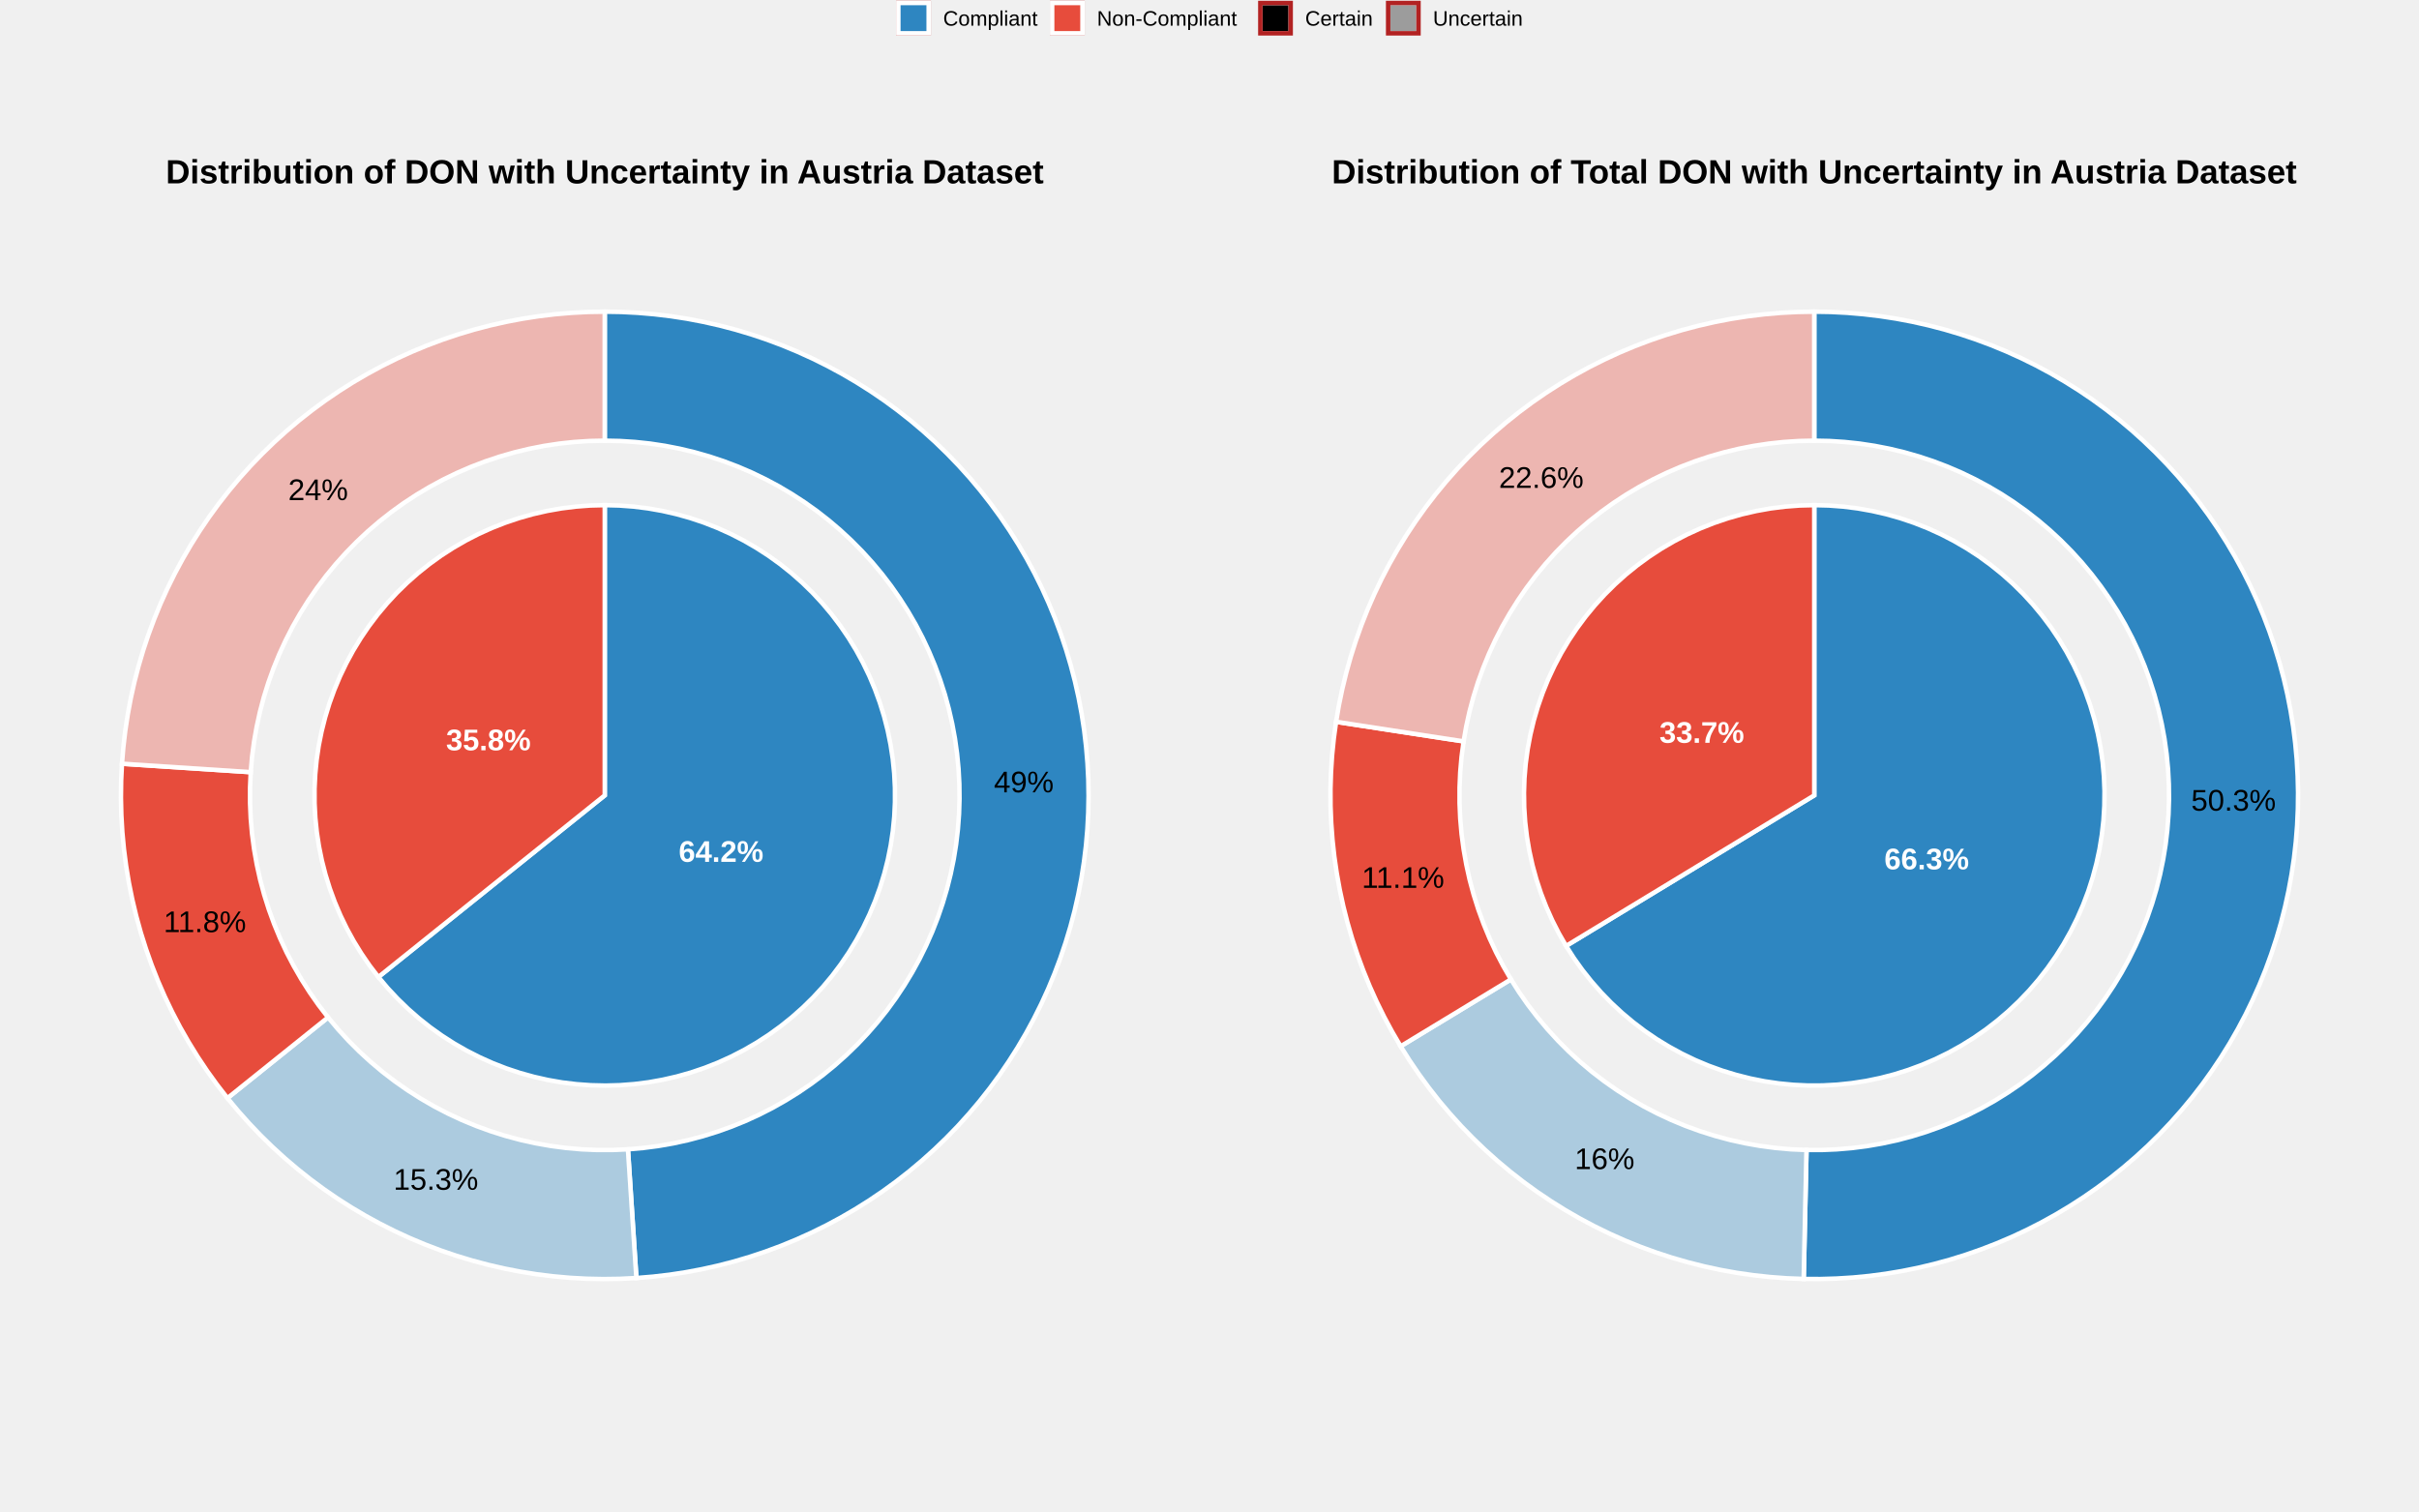
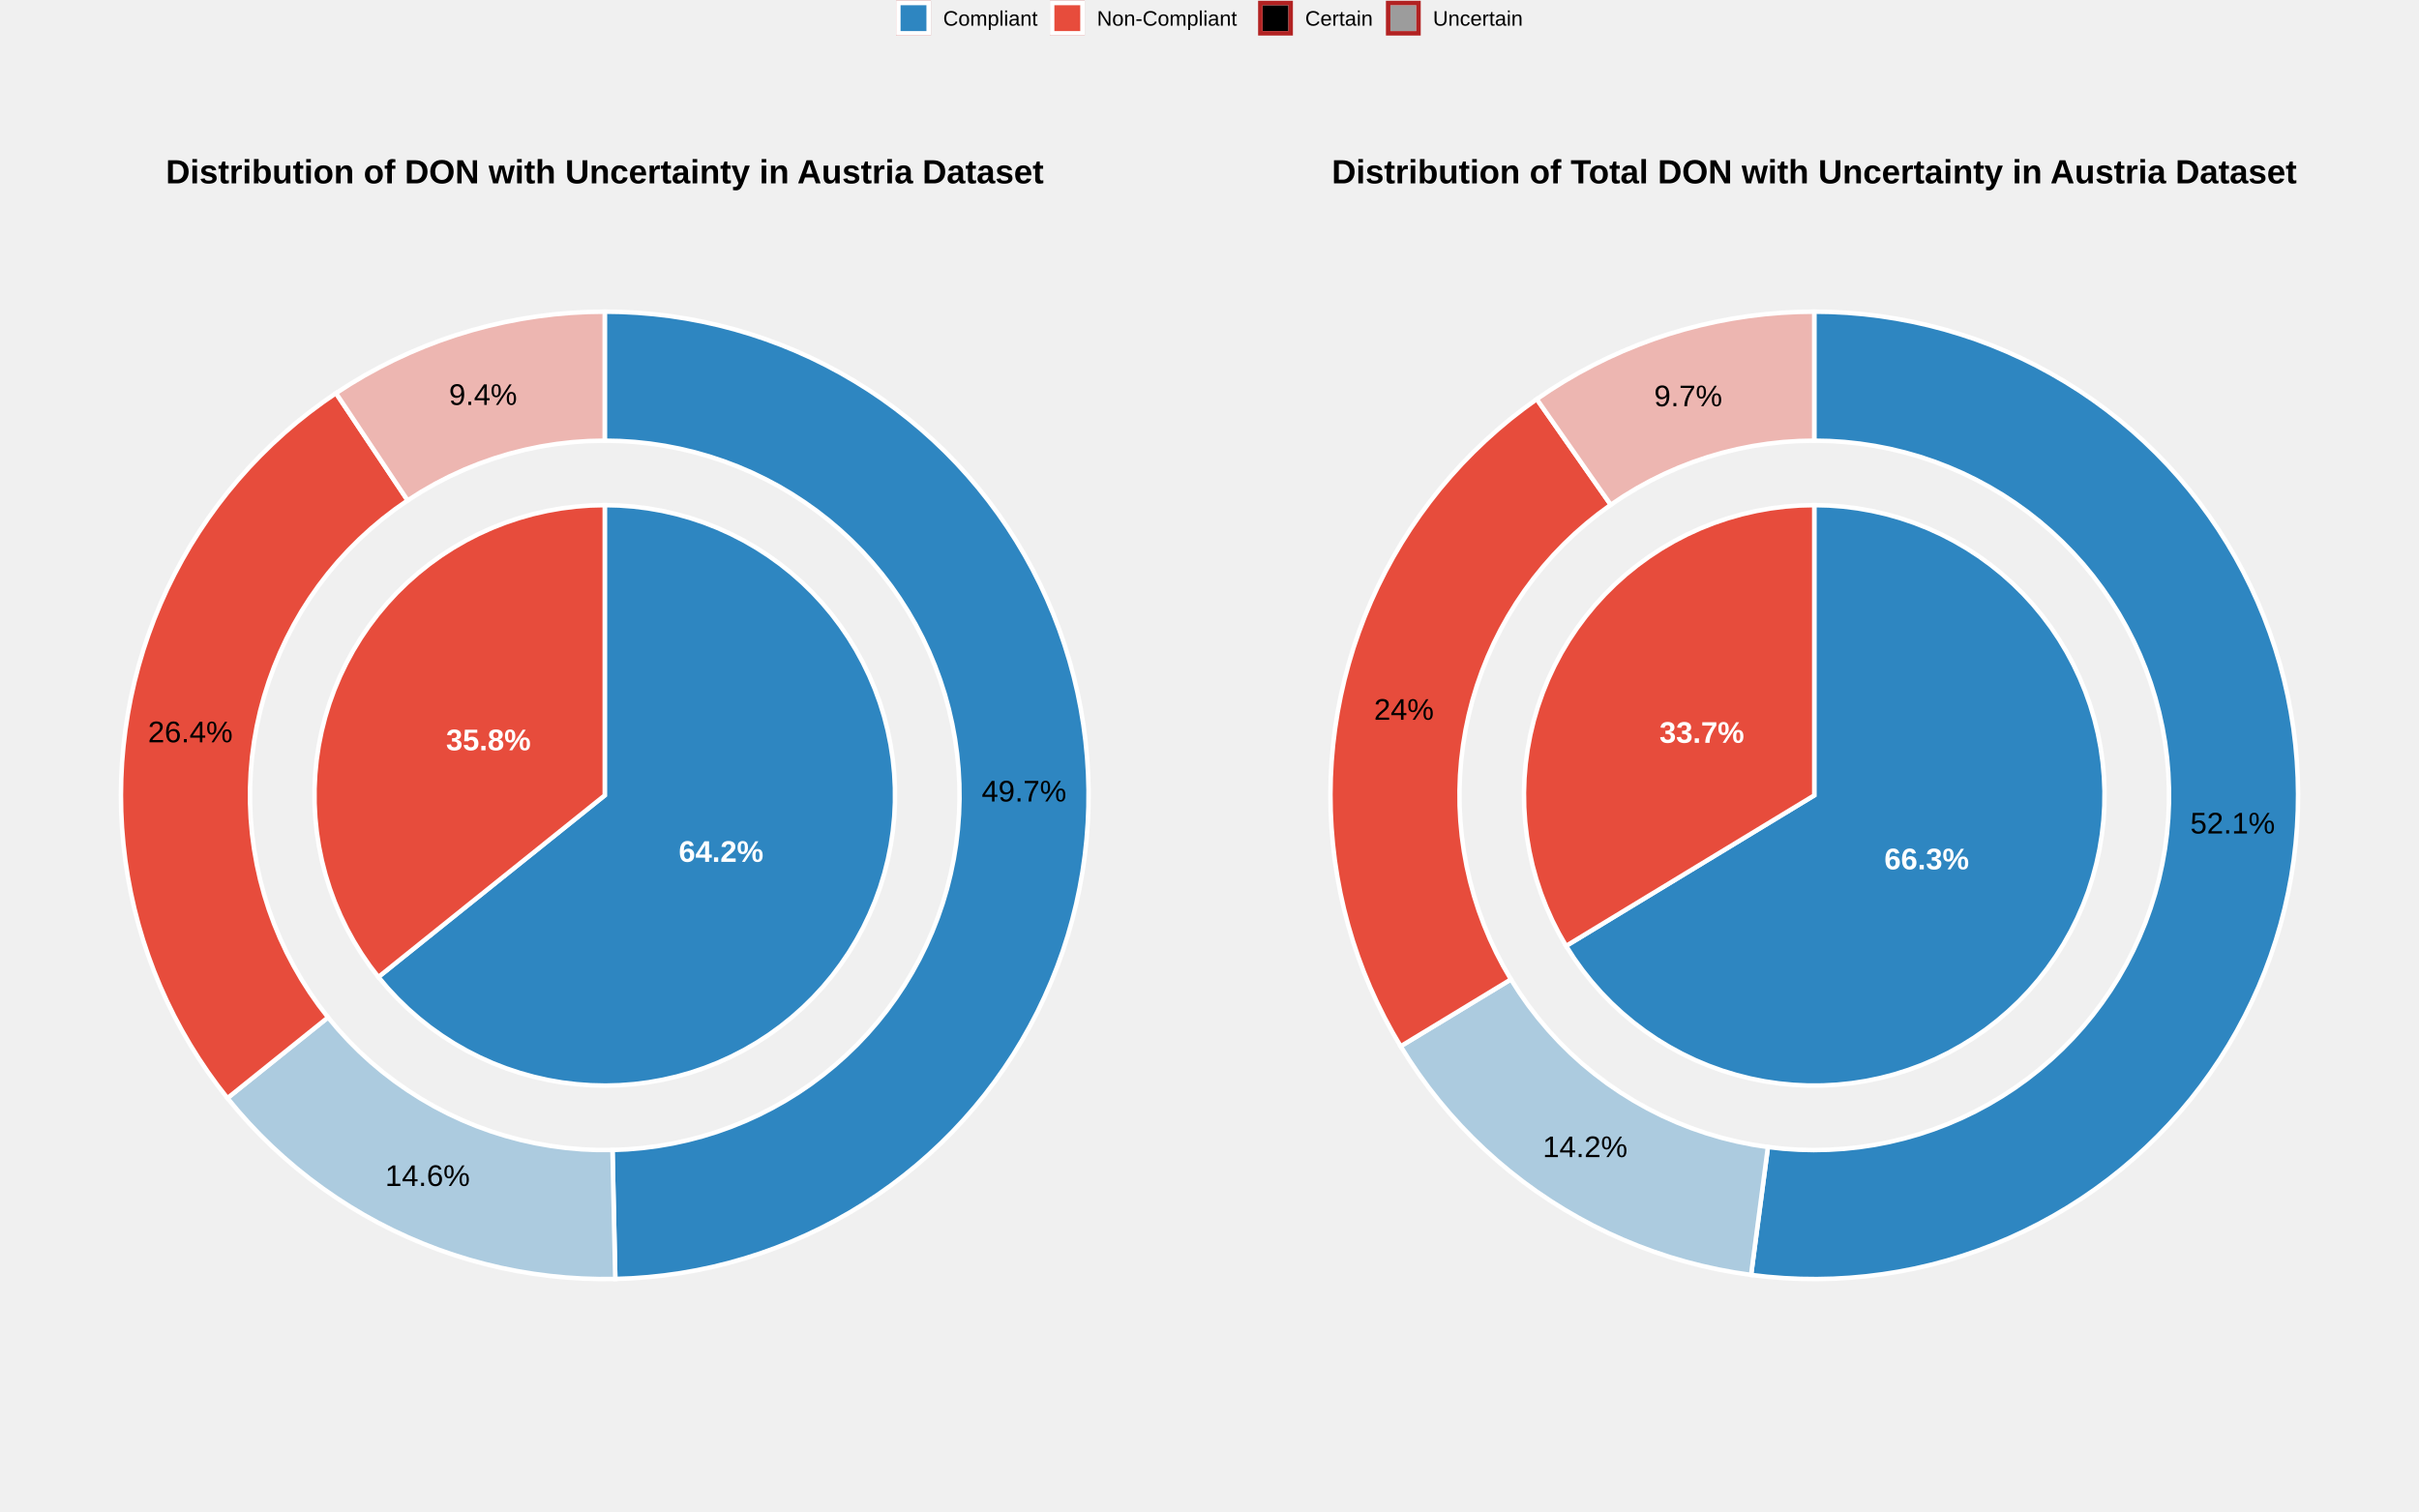
<svg xmlns="http://www.w3.org/2000/svg" width="1152.00pt" height="720.00pt" viewBox="0 0 1152.00 720.00">
  <g class="svglite">
    <defs>
      <style type="text/css">
    .svglite line, .svglite polyline, .svglite polygon, .svglite path, .svglite rect, .svglite circle {
      fill: none;
      stroke: #000000;
      stroke-linecap: round;
      stroke-linejoin: round;
      stroke-miterlimit: 10.00;
    }
    .svglite text {
      white-space: pre;
    }
    .svglite g.glyphgroup path {
      fill: inherit;
      stroke: none;
    }
  </style>
    </defs>
    <rect width="100%" height="100%" style="stroke: none; fill: none;" />
    <defs>
      <clipPath id="cpMC4wMHwxMTUyLjAwfDAuMDB8NzIwLjAw">
        <rect x="0.00" y="0.00" width="1152.00" height="720.00" />
      </clipPath>
    </defs>
    <g clip-path="url(#cpMC4wMHwxMTUyLjAwfDAuMDB8NzIwLjAw)">
      <rect x="427.81" y="1.42" width="14.45" height="14.45" style="stroke-width: 2.13; stroke: #FFFFFF; stroke-linecap: butt; stroke-linejoin: miter; fill: #2E86C1;" />
      <rect x="427.81" y="1.42" width="14.45" height="14.45" style="stroke-width: 2.13; stroke: #B22222; stroke-linecap: butt; stroke-linejoin: miter; fill: #2E86C1;" />
      <rect x="427.81" y="1.42" width="14.45" height="14.45" style="stroke-width: 2.13; stroke: #FFFFFF; stroke-linecap: butt; stroke-linejoin: miter; fill: #2E86C1;" />
      <rect x="501.06" y="1.42" width="14.45" height="14.45" style="stroke-width: 2.13; stroke: #FFFFFF; stroke-linecap: butt; stroke-linejoin: miter; fill: #E74C3C;" />
      <rect x="501.06" y="1.42" width="14.45" height="14.45" style="stroke-width: 2.13; stroke: #B22222; stroke-linecap: butt; stroke-linejoin: miter; fill: #E74C3C;" />
      <rect x="501.06" y="1.42" width="14.45" height="14.45" style="stroke-width: 2.13; stroke: #FFFFFF; stroke-linecap: butt; stroke-linejoin: miter; fill: #E74C3C;" />
      <text x="449.15" y="12.22" style="font-size: 10.00px; font-family: &quot;Arial&quot;;" textLength="45.02px" lengthAdjust="spacingAndGlyphs">Compliant</text>
      <text x="522.40" y="12.22" style="font-size: 10.00px; font-family: &quot;Arial&quot;;" textLength="66.69px" lengthAdjust="spacingAndGlyphs">Non-Compliant</text>
      <rect x="600.21" y="1.42" width="14.45" height="14.45" style="stroke-width: 2.13; stroke: #FFFFFF; stroke-linecap: butt; stroke-linejoin: miter; fill: #000000;" />
      <rect x="600.21" y="1.42" width="14.45" height="14.45" style="stroke-width: 2.13; stroke: #B22222; stroke-linecap: butt; stroke-linejoin: miter;" />
      <rect x="661.08" y="1.42" width="14.45" height="14.45" style="stroke-width: 2.13; stroke: #FFFFFF; stroke-linecap: butt; stroke-linejoin: miter; fill: #000000; fill-opacity: 0.35;" />
      <rect x="661.08" y="1.42" width="14.45" height="14.45" style="stroke-width: 2.13; stroke: #B22222; stroke-linecap: butt; stroke-linejoin: miter;" />
      <text x="621.55" y="12.22" style="font-size: 10.00px; font-family: &quot;Arial&quot;;" textLength="32.23px" lengthAdjust="spacingAndGlyphs">Certain</text>
      <text x="682.42" y="12.22" style="font-size: 10.00px; font-family: &quot;Arial&quot;;" textLength="42.80px" lengthAdjust="spacingAndGlyphs">Uncertain</text>
    </g>
    <defs>
      <clipPath id="cpMC4wMHwxMTUyLjAwfDE3LjI4fDcyMC4wMA==">
        <rect x="0.00" y="17.28" width="1152.00" height="702.72" />
      </clipPath>
    </defs>
    <g clip-path="url(#cpMC4wMHwxMTUyLjAwfDE3LjI4fDcyMC4wMA==)">
</g>
    <g clip-path="url(#cpMC4wMHwxMTUyLjAwfDAuMDB8NzIwLjAw)">
</g>
    <defs>
      <clipPath id="cpMC4wMHw1NzYuMDB8NzAuNDF8NjY2Ljg3">
        <rect x="0.00" y="70.41" width="576.00" height="596.45" />
      </clipPath>
    </defs>
    <g clip-path="url(#cpMC4wMHw1NzYuMDB8NzAuNDF8NjY2Ljg3)">
      <rect x="0.00" y="70.41" width="576.00" height="596.45" style="stroke-width: 0.00; stroke: none;" />
    </g>
    <g clip-path="url(#cpMC4wMHwxMTUyLjAwfDAuMDB8NzIwLjAw)">
      <polygon points="288.00,378.87 282.61,383.19 277.22,387.52 271.83,391.85 266.44,396.17 261.05,400.50 255.66,404.83 250.27,409.15 244.88,413.48 239.48,417.80 234.09,422.13 228.70,426.46 223.31,430.78 217.92,435.11 212.53,439.44 207.14,443.76 201.75,448.09 196.36,452.42 190.97,456.74 185.58,461.07 180.19,465.39 184.63,470.66 189.33,475.69 194.28,480.49 199.46,485.03 204.85,489.31 210.46,493.31 216.25,497.03 222.23,500.46 228.37,503.58 234.65,506.40 241.07,508.90 247.60,511.07 254.24,512.92 260.96,514.44 267.74,515.62 274.58,516.45 281.45,516.95 288.34,517.11 295.22,516.92 302.09,516.39 308.92,515.52 315.70,514.30 322.41,512.76 329.04,510.88 335.56,508.67 341.97,506.14 348.24,503.29 354.36,500.14 360.32,496.68 366.10,492.93 371.68,488.90 377.06,484.60 382.21,480.03 387.14,475.21 391.81,470.16 396.23,464.87 400.38,459.37 404.25,453.68 407.83,447.79 411.12,441.74 414.09,435.53 416.76,429.18 419.11,422.70 421.13,416.12 422.82,409.44 424.17,402.69 425.19,395.88 425.87,389.02 426.20,382.14 426.19,375.26 425.84,368.38 425.15,361.53 424.11,354.72 422.74,347.97 421.04,341.29 419.00,334.71 416.64,328.24 413.96,321.90 410.96,315.70 407.66,309.65 404.07,303.78 400.18,298.09 396.02,292.60 391.59,287.33 386.90,282.28 381.97,277.48 376.80,272.92 371.41,268.63 365.82,264.61 360.03,260.88 354.07,257.44 347.94,254.30 341.66,251.47 335.25,248.95 328.72,246.76 322.09,244.90 315.37,243.36 308.59,242.17 301.75,241.31 294.89,240.80 288.00,240.63 288.00,247.54 288.00,254.45 288.00,261.36 288.00,268.28 288.00,275.19 288.00,282.10 288.00,289.01 288.00,295.92 288.00,302.84 288.00,309.75 288.00,316.66 288.00,323.57 288.00,330.48 288.00,337.40 288.00,344.31 288.00,351.22 288.00,358.13 288.00,365.04 288.00,371.96 288.00,378.87 " style="stroke-width: 2.13; stroke: #FFFFFF; stroke-linecap: butt; stroke-linejoin: miter; fill: #2E86C1;" />
      <polygon points="288.00,378.87 288.00,371.96 288.00,365.04 288.00,358.13 288.00,351.22 288.00,344.31 288.00,337.40 288.00,330.48 288.00,323.57 288.00,316.66 288.00,309.75 288.00,302.84 288.00,295.92 288.00,289.01 288.00,282.10 288.00,275.19 288.00,268.28 288.00,261.36 288.00,254.45 288.00,247.54 288.00,240.63 281.10,240.80 274.22,241.32 267.37,242.18 260.57,243.38 253.84,244.91 247.20,246.79 240.66,248.99 234.23,251.51 227.94,254.35 221.80,257.51 215.83,260.96 210.03,264.71 204.43,268.75 199.04,273.06 193.87,277.63 188.93,282.45 184.24,287.52 179.81,292.81 175.65,298.32 171.77,304.03 168.18,309.92 164.89,315.99 161.90,322.21 159.23,328.58 156.88,335.07 154.86,341.67 153.17,348.36 151.81,355.13 150.80,361.95 150.13,368.82 149.80,375.72 149.81,382.62 150.17,389.51 150.87,396.38 151.92,403.20 153.30,409.96 155.02,416.65 157.07,423.24 159.45,429.72 162.15,436.07 165.16,442.28 168.48,448.34 172.10,454.21 176.00,459.91 180.19,465.39 185.58,461.07 190.97,456.74 196.36,452.42 201.75,448.09 207.14,443.76 212.53,439.44 217.92,435.11 223.31,430.78 228.70,426.46 234.09,422.13 239.48,417.80 244.88,413.48 250.27,409.15 255.66,404.83 261.05,400.50 266.44,396.17 271.83,391.85 277.22,387.52 282.61,383.19 288.00,378.87 " style="stroke-width: 2.13; stroke: #FFFFFF; stroke-linecap: butt; stroke-linejoin: miter; fill: #E74C3C;" />
      <text x="343.40" y="410.53" text-anchor="middle" style="font-size: 14.23px; font-weight: bold;fill: #FFFFFF; font-family: &quot;Arial&quot;;" textLength="40.31px" lengthAdjust="spacingAndGlyphs">64.2%</text>
      <text x="232.60" y="357.39" text-anchor="middle" style="font-size: 14.23px; font-weight: bold;fill: #FFFFFF; font-family: &quot;Arial&quot;;" textLength="40.31px" lengthAdjust="spacingAndGlyphs">35.8%</text>
-       <polygon points="299.05,547.47 299.72,557.68 300.39,567.90 301.06,578.12 301.73,588.34 302.40,598.56 303.07,608.77 310.92,608.12 318.74,607.21 326.52,606.02 334.26,604.57 341.95,602.86 349.57,600.89 357.12,598.65 364.59,596.16 371.97,593.42 379.26,590.42 386.43,587.18 393.49,583.70 400.43,579.97 407.24,576.01 413.91,571.82 420.43,567.41 426.79,562.77 433.00,557.92 439.03,552.86 444.89,547.60 450.56,542.14 456.05,536.49 461.33,530.65 466.42,524.64 471.30,518.46 475.96,512.12 480.40,505.61 484.62,498.97 488.61,492.18 492.37,485.25 495.88,478.21 499.16,471.05 502.18,463.78 504.96,456.41 507.48,448.95 509.75,441.41 511.76,433.79 513.50,426.11 514.99,418.38 516.20,410.60 517.16,402.78 517.84,394.94 518.25,387.08 518.40,379.20 518.28,371.33 517.88,363.46 517.22,355.62 516.30,347.80 515.10,340.01 513.64,332.28 511.92,324.59 509.93,316.97 507.69,309.42 505.18,301.96 502.43,294.58 499.42,287.30 496.17,280.13 492.68,273.08 488.94,266.14 484.97,259.34 480.77,252.68 476.35,246.17 471.70,239.81 466.84,233.61 461.78,227.58 456.50,221.73 451.04,216.07 445.38,210.59 439.53,205.31 433.52,200.24 427.33,195.37 420.97,190.71 414.47,186.28 407.81,182.07 401.02,178.09 394.09,174.35 387.04,170.84 379.87,167.58 372.60,164.56 365.22,161.79 357.76,159.28 350.22,157.03 342.60,155.03 334.92,153.30 327.18,151.82 319.40,150.62 311.58,149.68 303.74,149.01 295.87,148.60 288.00,148.47 288.00,158.71 288.00,168.95 288.00,179.19 288.00,189.43 288.00,199.67 288.00,209.91 295.22,210.06 302.42,210.52 309.60,211.29 316.73,212.37 323.82,213.75 330.84,215.43 337.78,217.41 344.63,219.68 351.38,222.24 358.01,225.09 364.51,228.23 370.88,231.63 377.09,235.31 383.14,239.24 389.02,243.43 394.71,247.87 400.21,252.55 405.50,257.46 410.58,262.59 415.44,267.93 420.06,273.47 424.44,279.21 428.57,285.13 432.45,291.22 436.06,297.46 439.40,303.86 442.46,310.40 445.25,317.06 447.74,323.83 449.95,330.70 451.86,337.66 453.47,344.70 454.78,351.80 455.78,358.95 456.48,366.13 456.87,373.34 456.95,380.56 456.73,387.77 456.19,394.97 455.35,402.14 454.20,409.27 452.75,416.34 451.00,423.34 448.95,430.26 446.61,437.09 443.98,443.81 441.06,450.41 437.87,456.88 434.40,463.21 430.66,469.39 426.67,475.40 422.42,481.24 417.92,486.88 413.19,492.33 408.23,497.58 403.05,502.60 397.66,507.41 392.07,511.97 386.29,516.30 380.33,520.37 374.20,524.18 367.92,527.73 361.49,531.01 354.92,534.01 348.23,536.73 341.44,539.15 334.54,541.29 327.56,543.13 320.51,544.67 313.40,545.91 306.24,546.84 " style="stroke-width: 2.13; stroke: #FFFFFF; stroke-linecap: butt; stroke-linejoin: miter; fill: #2E86C1;" />
-       <polygon points="156.23,484.62 148.24,491.03 140.26,497.44 132.27,503.85 124.29,510.26 116.30,516.67 108.31,523.08 113.36,529.15 118.62,535.05 124.07,540.77 129.72,546.29 135.55,551.62 141.56,556.74 147.74,561.66 154.09,566.36 160.59,570.84 167.25,575.09 174.05,579.11 180.98,582.90 188.03,586.45 195.21,589.76 202.49,592.81 209.87,595.62 217.35,598.17 224.91,600.46 232.54,602.49 240.24,604.26 247.99,605.77 255.79,607.01 263.63,607.97 271.50,608.68 279.39,609.11 287.28,609.27 295.18,609.16 303.07,608.77 302.40,598.56 301.73,588.34 301.06,578.12 300.39,567.90 299.72,557.68 299.05,547.47 291.69,547.79 284.31,547.79 276.95,547.47 269.61,546.82 262.30,545.86 255.04,544.58 247.84,542.99 240.72,541.08 233.69,538.86 226.76,536.34 219.95,533.52 213.27,530.40 206.73,527.00 200.35,523.31 194.13,519.35 188.09,515.12 182.24,510.64 176.60,505.90 171.16,500.92 165.95,495.71 160.97,490.27 " style="stroke-width: 2.13; stroke: #FFFFFF; stroke-linecap: butt; stroke-linejoin: miter; fill: #2E86C1; fill-opacity: 0.35;" />
-       <polygon points="119.40,367.82 109.18,367.15 98.97,366.48 88.75,365.81 78.53,365.14 68.31,364.47 58.09,363.80 57.70,371.93 57.60,380.06 57.79,388.20 58.26,396.32 59.02,404.43 60.07,412.50 61.40,420.52 63.01,428.50 64.90,436.42 67.07,444.26 69.52,452.02 72.24,459.69 75.23,467.26 78.48,474.72 82.00,482.06 85.77,489.27 89.80,496.34 94.07,503.27 98.58,510.04 103.33,516.64 108.31,523.08 116.30,516.67 124.29,510.26 132.27,503.85 140.26,497.44 148.24,491.03 156.23,484.62 151.74,478.78 147.51,472.74 143.55,466.52 139.87,460.14 136.46,453.60 133.35,446.92 130.53,440.10 128.01,433.18 125.79,426.15 123.88,419.03 122.29,411.83 121.01,404.57 120.04,397.26 119.40,389.92 119.08,382.55 119.08,375.18 " style="stroke-width: 2.13; stroke: #FFFFFF; stroke-linecap: butt; stroke-linejoin: miter; fill: #E74C3C;" />
-       <polygon points="288.00,209.91 288.00,199.67 288.00,189.43 288.00,179.19 288.00,168.95 288.00,158.71 288.00,148.47 280.12,148.60 272.25,149.01 264.39,149.68 256.57,150.62 248.78,151.83 241.04,153.30 233.35,155.04 225.72,157.04 218.17,159.30 210.70,161.82 203.32,164.59 196.04,167.61 188.87,170.88 181.82,174.39 174.88,178.15 168.08,182.13 161.42,186.35 154.91,190.79 148.56,195.45 142.37,200.33 136.34,205.42 130.50,210.71 124.84,216.19 119.37,221.87 114.10,227.73 109.03,233.77 104.17,239.97 99.53,246.34 95.11,252.87 90.91,259.54 86.94,266.35 83.21,273.29 79.72,280.36 76.47,287.54 73.47,294.83 70.72,302.22 68.23,309.69 65.99,317.25 64.01,324.88 62.30,332.57 60.85,340.32 59.66,348.11 58.74,355.94 58.09,363.80 68.31,364.47 78.53,365.14 88.75,365.81 98.97,366.48 109.18,367.15 119.40,367.82 120.03,360.58 120.97,353.37 122.23,346.21 123.78,339.12 125.64,332.09 127.80,325.16 130.26,318.32 133.01,311.59 136.05,304.99 139.36,298.52 142.96,292.21 146.82,286.05 150.94,280.07 155.31,274.27 159.93,268.66 164.79,263.25 169.88,258.06 175.18,253.09 180.69,248.36 186.40,243.87 192.30,239.62 198.38,235.64 204.62,231.92 211.01,228.47 217.55,225.30 224.22,222.41 231.00,219.81 237.90,217.51 244.88,215.50 251.94,213.80 259.08,212.40 266.26,211.31 273.48,210.53 280.74,210.06 " style="stroke-width: 2.13; stroke: #FFFFFF; stroke-linecap: butt; stroke-linejoin: miter; fill: #E74C3C; fill-opacity: 0.35;" />
-       <text x="487.57" y="377.42" text-anchor="middle" style="font-size: 14.23px; font-family: &quot;Arial&quot;;" textLength="28.45px" lengthAdjust="spacingAndGlyphs">49%</text>
-       <text x="207.58" y="566.73" text-anchor="middle" style="font-size: 14.23px; font-family: &quot;Arial&quot;;" textLength="40.31px" lengthAdjust="spacingAndGlyphs">15.3%</text>
-       <text x="97.56" y="444.00" text-anchor="middle" style="font-size: 14.23px; font-family: &quot;Arial&quot;;" textLength="39.25px" lengthAdjust="spacingAndGlyphs">11.8%</text>
-       <text x="151.50" y="238.22" text-anchor="middle" style="font-size: 14.23px; font-family: &quot;Arial&quot;;" textLength="28.45px" lengthAdjust="spacingAndGlyphs">24%</text>
+       <polygon points="291.69,547.79 291.91,558.02 292.13,568.26 292.36,578.50 292.58,588.74 292.80,598.97 293.03,609.21 300.83,608.91 308.62,608.34 316.39,607.51 324.13,606.42 331.82,605.06 339.47,603.45 347.05,601.57 354.57,599.44 362.01,597.06 369.36,594.42 376.62,591.54 383.78,588.41 390.83,585.05 397.76,581.44 404.57,577.60 411.24,573.54 417.77,569.25 424.15,564.74 430.37,560.01 436.43,555.08 442.32,549.95 448.03,544.62 453.56,539.10 458.90,533.39 464.04,527.51 468.98,521.46 473.71,515.24 478.22,508.86 482.52,502.34 486.60,495.67 490.44,488.87 494.06,481.95 497.43,474.90 500.57,467.74 503.46,460.49 506.10,453.13 508.49,445.70 510.63,438.18 512.52,430.60 514.14,422.96 515.51,415.27 516.61,407.53 517.45,399.76 518.03,391.97 518.34,384.17 518.39,376.35 518.17,368.54 517.69,360.75 516.94,352.97 515.93,345.22 514.66,337.51 513.13,329.85 511.33,322.25 509.29,314.71 506.98,307.24 504.43,299.86 501.63,292.57 498.58,285.37 495.29,278.29 491.76,271.32 488.00,264.47 484.00,257.76 479.78,251.18 475.34,244.75 470.69,238.48 465.82,232.37 460.75,226.42 455.49,220.65 450.03,215.06 444.38,209.66 438.55,204.46 432.55,199.46 426.39,194.66 420.06,190.07 413.59,185.70 406.96,181.56 400.21,177.64 393.32,173.95 386.31,170.49 379.19,167.28 371.96,164.31 364.64,161.59 357.23,159.11 349.74,156.89 342.18,154.93 334.56,153.22 326.88,151.77 319.16,150.58 311.40,149.66 303.61,149.00 295.81,148.60 288.00,148.47 288.00,158.71 288.00,168.95 288.00,179.19 288.00,189.43 288.00,199.67 288.00,209.91 295.22,210.06 302.42,210.52 309.60,211.29 316.74,212.37 323.83,213.75 330.85,215.43 337.79,217.41 344.65,219.69 351.40,222.25 358.03,225.10 364.54,228.24 370.90,231.64 377.12,235.32 383.17,239.26 389.04,243.45 394.74,247.89 400.24,252.57 405.53,257.48 410.61,262.61 415.46,267.96 420.08,273.51 424.47,279.24 428.60,285.17 432.47,291.26 436.08,297.51 439.42,303.91 442.49,310.45 445.27,317.11 447.76,323.89 449.97,330.76 451.87,337.73 453.48,344.77 454.79,351.87 455.79,359.02 456.48,366.20 456.87,373.41 456.95,380.63 456.72,387.85 456.18,395.05 455.34,402.22 454.19,409.35 452.73,416.42 450.98,423.43 448.93,430.35 446.58,437.18 443.94,443.90 441.02,450.50 437.82,456.97 434.35,463.30 430.61,469.48 426.61,475.49 422.35,481.32 417.85,486.97 413.11,492.42 408.15,497.66 402.96,502.68 397.57,507.48 391.97,512.05 386.19,516.37 380.23,520.44 374.09,524.25 367.80,527.79 361.37,531.07 354.80,534.06 348.11,536.77 341.31,539.20 334.41,541.33 327.42,543.16 320.37,544.70 313.25,545.93 306.09,546.86 298.90,547.48 " style="stroke-width: 2.13; stroke: #FFFFFF; stroke-linecap: butt; stroke-linejoin: miter; fill: #2E86C1;" />
+       <polygon points="156.23,484.62 148.24,491.03 140.26,497.44 132.27,503.85 124.29,510.26 116.30,516.67 108.31,523.08 113.31,529.09 118.51,534.93 123.90,540.60 129.48,546.07 135.25,551.35 141.19,556.44 147.30,561.32 153.57,565.98 160.00,570.44 166.57,574.67 173.28,578.68 180.13,582.46 187.10,586.00 194.19,589.30 201.38,592.36 208.67,595.18 216.06,597.75 223.53,600.06 231.07,602.12 238.68,603.93 246.34,605.47 254.06,606.75 261.81,607.77 269.59,608.53 277.39,609.02 285.21,609.25 293.03,609.21 292.80,598.97 292.58,588.74 292.36,578.50 292.13,568.26 291.91,558.02 291.69,547.79 284.31,547.79 276.95,547.47 269.61,546.82 262.30,545.86 255.04,544.58 247.84,542.99 240.72,541.08 233.69,538.86 226.76,536.34 219.95,533.52 213.27,530.40 206.73,527.00 200.35,523.31 194.13,519.35 188.09,515.12 182.24,510.64 176.60,505.90 171.16,500.92 165.95,495.71 160.97,490.27 " style="stroke-width: 2.13; stroke: #FFFFFF; stroke-linecap: butt; stroke-linejoin: miter; fill: #2E86C1; fill-opacity: 0.35;" />
+       <polygon points="194.13,238.38 188.44,229.87 182.75,221.35 177.06,212.84 171.37,204.33 165.69,195.81 160.00,187.30 153.59,191.74 147.33,196.39 141.24,201.25 135.32,206.32 129.57,211.59 124.00,217.04 118.62,222.68 113.43,228.50 108.44,234.49 103.66,240.65 99.09,246.97 94.74,253.43 90.60,260.04 86.70,266.79 83.02,273.67 79.58,280.66 76.38,287.77 73.41,294.98 70.70,302.29 68.23,309.68 66.02,317.16 64.06,324.70 62.35,332.31 60.91,339.97 59.72,347.68 58.80,355.42 58.13,363.18 57.74,370.97 57.60,378.76 57.73,386.56 58.12,394.35 58.78,402.11 59.69,409.86 60.87,417.56 62.31,425.22 64.01,432.83 65.96,440.38 68.17,447.86 70.63,455.25 73.34,462.56 76.29,469.78 79.49,476.89 82.93,483.89 86.60,490.76 90.50,497.51 94.63,504.13 98.97,510.60 103.54,516.92 108.31,523.08 116.30,516.67 124.29,510.26 132.27,503.85 140.26,497.44 148.24,491.03 156.23,484.62 151.74,478.78 147.51,472.74 143.55,466.52 139.87,460.14 136.46,453.60 133.35,446.92 130.53,440.10 128.01,433.18 125.79,426.15 123.88,419.03 122.29,411.83 121.01,404.57 120.04,397.26 119.40,389.92 119.08,382.55 119.08,375.18 119.40,367.82 120.04,360.47 121.01,353.16 122.29,345.90 123.88,338.71 125.79,331.59 128.01,324.56 130.53,317.63 133.35,310.82 136.46,304.14 139.87,297.60 143.55,291.22 147.51,285.00 151.74,278.96 156.23,273.11 160.97,267.46 165.95,262.03 171.16,256.82 176.60,251.84 182.24,247.10 188.09,242.61 " style="stroke-width: 2.13; stroke: #FFFFFF; stroke-linecap: butt; stroke-linejoin: miter; fill: #E74C3C;" />
+       <polygon points="288.00,209.91 288.00,199.67 288.00,189.43 288.00,179.19 288.00,168.95 288.00,158.71 288.00,148.47 280.02,148.61 272.05,149.02 264.09,149.71 256.17,150.68 248.28,151.92 240.44,153.43 232.66,155.21 224.95,157.26 217.31,159.58 209.75,162.16 202.29,165.00 194.94,168.10 187.69,171.45 180.57,175.05 173.57,178.89 166.71,182.98 160.00,187.30 165.69,195.81 171.37,204.33 177.06,212.84 182.75,221.35 188.44,229.87 194.13,238.38 200.59,234.27 207.23,230.46 214.03,226.96 220.99,223.76 228.09,220.89 235.30,218.34 242.63,216.11 250.05,214.23 257.54,212.67 265.10,211.47 272.71,210.60 280.35,210.08 " style="stroke-width: 2.13; stroke: #FFFFFF; stroke-linecap: butt; stroke-linejoin: miter; fill: #E74C3C; fill-opacity: 0.35;" />
+       <text x="487.67" y="381.78" text-anchor="middle" style="font-size: 14.23px; font-family: &quot;Arial&quot;;" textLength="40.31px" lengthAdjust="spacingAndGlyphs">49.7%</text>
+       <text x="203.61" y="564.93" text-anchor="middle" style="font-size: 14.23px; font-family: &quot;Arial&quot;;" textLength="40.31px" lengthAdjust="spacingAndGlyphs">14.6%</text>
+       <text x="90.64" y="353.58" text-anchor="middle" style="font-size: 14.23px; font-family: &quot;Arial&quot;;" textLength="40.31px" lengthAdjust="spacingAndGlyphs">26.4%</text>
+       <text x="230.04" y="192.88" text-anchor="middle" style="font-size: 14.23px; font-family: &quot;Arial&quot;;" textLength="32.41px" lengthAdjust="spacingAndGlyphs">9.4%</text>
      <text x="288.00" y="87.35" text-anchor="middle" style="font-size: 16.00px; font-weight: bold; font-family: &quot;Arial&quot;;" textLength="418.47px" lengthAdjust="spacingAndGlyphs">Distribution of DON with Uncertainty in Austria Dataset</text>
    </g>
    <defs>
      <clipPath id="cpNTc2LjAwfDExNTIuMDB8NzAuNDF8NjY2Ljg3">
        <rect x="576.00" y="70.41" width="576.00" height="596.45" />
      </clipPath>
    </defs>
    <g clip-path="url(#cpNTc2LjAwfDExNTIuMDB8NzAuNDF8NjY2Ljg3)">
      <rect x="576.00" y="70.41" width="576.00" height="596.45" style="stroke-width: 0.00; stroke: none;" />
    </g>
    <g clip-path="url(#cpMC4wMHwxMTUyLjAwfDAuMDB8NzIwLjAw)">
      <polygon points="864.00,378.87 858.09,382.45 852.18,386.04 846.27,389.62 840.36,393.21 834.45,396.80 828.55,400.38 822.64,403.97 816.73,407.55 810.82,411.14 804.91,414.72 799.00,418.31 793.09,421.90 787.18,425.48 781.27,429.07 775.36,432.65 769.45,436.24 763.54,439.83 757.64,443.41 751.73,447.00 745.82,450.58 749.56,456.42 753.60,462.07 757.92,467.50 762.50,472.72 767.33,477.69 772.42,482.42 777.73,486.88 783.26,491.08 788.99,494.99 794.91,498.60 801.01,501.92 807.26,504.93 813.66,507.62 820.18,509.98 826.82,512.01 833.55,513.71 840.35,515.07 847.22,516.08 854.12,516.75 861.06,517.08 868.00,517.05 874.93,516.67 881.83,515.95 888.68,514.89 895.48,513.48 902.19,511.73 908.81,509.64 915.32,507.23 921.70,504.49 927.93,501.44 934.00,498.07 939.89,494.41 945.60,490.46 951.09,486.22 956.37,481.72 961.42,476.95 966.22,471.94 970.76,466.69 975.03,461.22 979.02,455.55 982.73,449.68 986.13,443.63 989.23,437.42 992.01,431.06 994.47,424.57 996.59,417.97 998.39,411.27 999.85,404.48 1000.96,397.63 1001.73,390.73 1002.15,383.81 1002.23,376.87 1001.95,369.93 1001.33,363.02 1000.36,356.15 999.05,349.34 997.40,342.60 995.41,335.95 993.09,329.41 990.44,322.99 987.48,316.72 984.21,310.60 980.63,304.65 976.76,298.89 972.60,293.34 968.17,287.99 963.48,282.88 958.54,278.01 953.36,273.39 947.95,269.04 942.34,264.96 936.52,261.18 930.52,257.69 924.36,254.50 918.04,251.63 911.59,249.08 905.01,246.85 898.34,244.96 891.57,243.41 884.74,242.19 877.86,241.32 870.94,240.80 864.00,240.63 864.00,247.54 864.00,254.45 864.00,261.36 864.00,268.28 864.00,275.19 864.00,282.10 864.00,289.01 864.00,295.92 864.00,302.84 864.00,309.75 864.00,316.66 864.00,323.57 864.00,330.48 864.00,337.40 864.00,344.31 864.00,351.22 864.00,358.13 864.00,365.04 864.00,371.96 864.00,378.87 " style="stroke-width: 2.13; stroke: #FFFFFF; stroke-linecap: butt; stroke-linejoin: miter; fill: #2E86C1;" />
      <polygon points="864.00,378.87 864.00,371.96 864.00,365.04 864.00,358.13 864.00,351.22 864.00,344.31 864.00,337.40 864.00,330.48 864.00,323.57 864.00,316.66 864.00,309.75 864.00,302.84 864.00,295.92 864.00,289.01 864.00,282.10 864.00,275.19 864.00,268.28 864.00,261.36 864.00,254.45 864.00,247.54 864.00,240.63 857.04,240.80 850.09,241.33 843.18,242.20 836.33,243.43 829.54,244.99 822.84,246.90 816.25,249.14 809.77,251.71 803.44,254.60 797.26,257.81 791.24,261.32 785.42,265.14 779.79,269.24 774.37,273.62 769.19,278.27 764.24,283.17 759.55,288.31 755.12,293.69 750.97,299.28 747.10,305.08 743.53,311.06 740.27,317.21 737.32,323.52 734.70,329.97 732.40,336.55 730.43,343.23 728.81,350.00 727.53,356.84 726.59,363.75 726.00,370.69 725.77,377.65 725.88,384.61 726.34,391.56 727.16,398.48 728.32,405.34 729.82,412.14 731.67,418.86 733.85,425.47 736.37,431.97 739.20,438.33 742.36,444.54 745.82,450.58 751.73,447.00 757.64,443.41 763.54,439.83 769.45,436.24 775.36,432.65 781.27,429.07 787.18,425.48 793.09,421.90 799.00,418.31 804.91,414.72 810.82,411.14 816.73,407.55 822.64,403.97 828.55,400.38 834.45,396.80 840.36,393.21 846.27,389.62 852.18,386.04 858.09,382.45 864.00,378.87 " style="stroke-width: 2.13; stroke: #FFFFFF; stroke-linecap: butt; stroke-linejoin: miter; fill: #E74C3C;" />
      <text x="917.54" y="414.10" text-anchor="middle" style="font-size: 14.23px; font-weight: bold;fill: #FFFFFF; font-family: &quot;Arial&quot;;" textLength="40.31px" lengthAdjust="spacingAndGlyphs">66.3%</text>
      <text x="810.46" y="353.82" text-anchor="middle" style="font-size: 14.23px; font-weight: bold;fill: #FFFFFF; font-family: &quot;Arial&quot;;" textLength="40.31px" lengthAdjust="spacingAndGlyphs">33.7%</text>
-       <polygon points="860.31,547.79 860.09,558.02 859.87,568.26 859.64,578.50 859.42,588.74 859.20,598.97 858.97,609.21 866.81,609.25 874.64,609.02 882.46,608.53 890.26,607.77 898.03,606.74 905.76,605.45 913.45,603.90 921.07,602.09 928.63,600.02 936.11,597.69 943.51,595.11 950.82,592.28 958.03,589.21 965.13,585.89 972.11,582.33 978.97,578.53 985.69,574.51 992.27,570.26 998.71,565.78 1004.99,561.10 1011.10,556.19 1017.05,551.09 1022.82,545.79 1028.40,540.29 1033.80,534.60 1038.99,528.74 1043.99,522.70 1048.78,516.50 1053.35,510.13 1057.71,503.62 1061.84,496.96 1065.74,490.16 1069.41,483.24 1072.84,476.19 1076.03,469.03 1078.97,461.77 1081.66,454.41 1084.11,446.96 1086.30,439.44 1088.23,431.84 1089.90,424.19 1091.31,416.48 1092.46,408.73 1093.34,400.94 1093.96,393.13 1094.31,385.30 1094.40,377.46 1094.21,369.63 1093.77,361.80 1093.05,354.00 1092.08,346.22 1090.83,338.49 1089.33,330.80 1087.56,323.16 1085.54,315.59 1083.26,308.09 1080.73,300.68 1077.94,293.35 1074.91,286.12 1071.63,279.00 1068.12,272.00 1064.36,265.12 1060.38,258.37 1056.17,251.76 1051.74,245.30 1047.08,238.99 1042.22,232.85 1037.15,226.87 1031.88,221.07 1026.42,215.45 1020.77,210.02 1014.94,204.79 1008.93,199.76 1002.75,194.93 996.42,190.32 989.93,185.93 983.29,181.76 976.52,177.81 969.62,174.10 962.59,170.63 955.46,167.40 948.21,164.41 940.87,161.67 933.44,159.18 925.93,156.95 918.34,154.97 910.70,153.25 903.00,151.79 895.25,150.60 887.47,149.67 879.66,149.00 871.84,148.60 864.00,148.47 864.00,158.71 864.00,168.95 864.00,179.19 864.00,189.43 864.00,199.67 864.00,209.91 871.22,210.06 878.43,210.52 885.61,211.29 892.75,212.37 899.84,213.75 906.86,215.43 913.81,217.42 920.66,219.69 927.41,222.26 934.05,225.11 940.56,228.25 946.92,231.66 953.14,235.33 959.19,239.27 965.07,243.47 970.76,247.91 976.26,252.59 981.56,257.51 986.63,262.64 991.49,267.99 996.11,273.54 1000.49,279.28 1004.62,285.21 1008.50,291.30 1012.11,297.56 1015.45,303.96 1018.51,310.50 1021.29,317.17 1023.78,323.94 1025.99,330.82 1027.89,337.79 1029.50,344.83 1030.80,351.93 1031.80,359.09 1032.49,366.28 1032.87,373.49 1032.95,380.71 1032.72,387.93 1032.18,395.13 1031.33,402.30 1030.17,409.43 1028.71,416.51 1026.96,423.51 1024.90,430.43 1022.55,437.26 1019.91,443.99 1016.98,450.59 1013.78,457.06 1010.30,463.39 1006.55,469.57 1002.55,475.57 998.29,481.41 993.78,487.05 989.04,492.50 984.07,497.74 978.88,502.76 973.48,507.56 967.88,512.12 962.09,516.44 956.12,520.50 949.99,524.31 943.69,527.85 937.25,531.12 930.68,534.11 923.98,536.82 917.18,539.24 910.27,541.37 903.29,543.20 896.23,544.72 889.11,545.95 881.95,546.87 874.75,547.48 867.54,547.79 " style="stroke-width: 2.13; stroke: #FFFFFF; stroke-linecap: butt; stroke-linejoin: miter; fill: #2E86C1;" />
-       <polygon points="719.55,466.52 710.80,471.83 702.05,477.14 693.29,482.46 684.54,487.77 675.78,493.08 667.03,498.39 671.28,505.14 675.77,511.73 680.48,518.16 685.40,524.43 690.55,530.52 695.90,536.43 701.45,542.15 707.20,547.68 713.13,553.00 719.25,558.12 725.54,563.02 731.99,567.70 738.60,572.15 745.36,576.38 752.27,580.36 759.31,584.11 766.47,587.61 773.75,590.86 781.14,593.85 788.63,596.59 796.21,599.07 803.87,601.28 811.60,603.23 819.39,604.91 827.24,606.32 835.13,607.45 843.06,608.31 851.01,608.90 858.97,609.21 859.20,598.97 859.42,588.74 859.64,578.50 859.87,568.26 860.09,558.02 860.31,547.79 852.95,547.47 845.61,546.82 838.30,545.86 831.04,544.58 823.84,542.99 816.72,541.08 809.69,538.86 802.76,536.34 795.95,533.52 789.27,530.40 782.73,527.00 776.35,523.31 770.13,519.35 764.09,515.12 758.24,510.64 752.60,505.90 747.16,500.92 741.95,495.71 736.97,490.27 732.23,484.62 727.74,478.78 723.51,472.74 " style="stroke-width: 2.13; stroke: #FFFFFF; stroke-linecap: butt; stroke-linejoin: miter; fill: #2E86C1; fill-opacity: 0.35;" />
-       <polygon points="697.01,353.16 686.89,351.61 676.76,350.05 666.64,348.49 656.52,346.93 646.40,345.38 636.28,343.82 635.20,351.79 634.39,359.79 633.87,367.81 633.62,375.85 633.65,383.89 633.97,391.93 634.57,399.95 635.44,407.94 636.60,415.90 638.03,423.82 639.73,431.68 641.71,439.47 643.96,447.19 646.48,454.83 649.27,462.37 652.31,469.82 655.61,477.15 659.17,484.36 662.98,491.45 667.03,498.39 675.78,493.08 684.54,487.77 693.29,482.46 702.05,477.14 710.80,471.83 719.55,466.52 715.87,460.14 712.46,453.60 709.35,446.92 706.53,440.10 704.01,433.18 701.79,426.15 699.88,419.03 698.29,411.83 697.01,404.57 696.04,397.26 695.40,389.92 695.08,382.55 695.08,375.18 695.40,367.82 696.04,360.47 " style="stroke-width: 2.13; stroke: #FFFFFF; stroke-linecap: butt; stroke-linejoin: miter; fill: #E74C3C;" />
-       <polygon points="864.00,209.91 864.00,199.67 864.00,189.43 864.00,179.19 864.00,168.95 864.00,158.71 864.00,148.47 856.03,148.61 848.07,149.02 840.14,149.71 832.23,150.67 824.35,151.90 816.53,153.41 808.76,155.19 801.06,157.23 793.43,159.54 785.89,162.11 778.44,164.94 771.09,168.03 763.86,171.37 756.74,174.95 749.76,178.79 742.91,182.86 736.20,187.16 729.65,191.69 723.26,196.45 717.03,201.43 710.98,206.62 705.12,212.01 699.44,217.61 693.97,223.39 688.69,229.37 683.63,235.52 678.78,241.84 674.15,248.33 669.75,254.97 665.58,261.76 661.65,268.69 657.96,275.76 654.52,282.94 651.33,290.24 648.39,297.65 645.71,305.16 643.29,312.75 641.14,320.42 639.25,328.16 637.63,335.96 636.28,343.82 646.40,345.38 656.52,346.93 666.64,348.49 676.76,350.05 686.89,351.61 697.01,353.16 698.26,346.01 699.83,338.92 701.70,331.91 703.86,324.98 706.33,318.15 709.08,311.43 712.12,304.84 715.44,298.38 719.04,292.08 722.90,285.93 727.02,279.95 731.40,274.16 736.02,268.56 740.87,263.16 745.96,257.98 751.26,253.02 756.77,248.29 762.48,243.81 768.37,239.57 774.45,235.59 780.68,231.88 787.07,228.43 793.61,225.27 800.27,222.39 807.05,219.79 813.94,217.49 820.92,215.49 827.98,213.79 835.10,212.40 842.28,211.31 849.50,210.53 856.74,210.06 " style="stroke-width: 2.13; stroke: #FFFFFF; stroke-linecap: butt; stroke-linejoin: miter; fill: #E74C3C; fill-opacity: 0.35;" />
-       <text x="1063.67" y="386.14" text-anchor="middle" style="font-size: 14.23px; font-family: &quot;Arial&quot;;" textLength="40.31px" lengthAdjust="spacingAndGlyphs">50.3%</text>
-       <text x="764.16" y="556.89" text-anchor="middle" style="font-size: 14.23px; font-family: &quot;Arial&quot;;" textLength="28.45px" lengthAdjust="spacingAndGlyphs">16%</text>
-       <text x="668.16" y="422.91" text-anchor="middle" style="font-size: 14.23px; font-family: &quot;Arial&quot;;" textLength="39.25px" lengthAdjust="spacingAndGlyphs">11.1%</text>
-       <text x="733.99" y="232.40" text-anchor="middle" style="font-size: 14.23px; font-family: &quot;Arial&quot;;" textLength="40.31px" lengthAdjust="spacingAndGlyphs">22.6%</text>
+       <polygon points="841.95,546.38 840.61,556.53 839.27,566.69 837.94,576.84 836.60,586.99 835.26,597.14 833.93,607.30 841.73,608.19 849.56,608.81 857.40,609.17 865.26,609.26 873.11,609.09 880.95,608.64 888.77,607.93 896.56,606.95 904.32,605.71 912.03,604.21 919.68,602.44 927.27,600.41 934.78,598.13 942.21,595.59 949.55,592.80 956.79,589.76 963.93,586.47 970.94,582.94 977.84,579.18 984.60,575.18 991.22,570.96 997.69,566.51 1004.01,561.85 1010.16,556.97 1016.15,551.88 1021.96,546.60 1027.58,541.12 1033.02,535.45 1038.26,529.60 1043.29,523.57 1048.12,517.37 1052.73,511.02 1057.13,504.51 1061.30,497.86 1065.24,491.06 1068.94,484.14 1072.41,477.09 1075.64,469.93 1078.62,462.67 1081.35,455.30 1083.83,447.85 1086.05,440.32 1088.02,432.71 1089.72,425.05 1091.17,417.33 1092.35,409.56 1093.26,401.76 1093.91,393.94 1094.29,386.09 1094.40,378.24 1094.24,370.39 1093.82,362.54 1093.13,354.72 1092.18,346.93 1090.95,339.17 1089.47,331.46 1087.72,323.80 1085.72,316.21 1083.45,308.69 1080.93,301.25 1078.16,293.90 1075.14,286.65 1071.87,279.51 1068.37,272.48 1064.62,265.58 1060.65,258.81 1056.44,252.17 1052.01,245.69 1047.36,239.36 1042.50,233.19 1037.43,227.19 1032.16,221.37 1026.70,215.73 1021.04,210.28 1015.20,205.02 1009.19,199.97 1003.01,195.13 996.67,190.50 990.17,186.08 983.53,181.90 976.74,177.94 969.83,174.21 962.79,170.72 955.64,167.48 948.38,164.48 941.03,161.72 933.58,159.23 926.06,156.98 918.46,155.00 910.80,153.27 903.08,151.81 895.32,150.61 887.52,149.67 879.70,149.00 871.85,148.60 864.00,148.47 864.00,158.71 864.00,168.95 864.00,179.19 864.00,189.43 864.00,199.67 864.00,209.91 871.27,210.06 878.53,210.53 885.77,211.32 892.96,212.41 900.10,213.81 907.17,215.51 914.16,217.52 921.06,219.83 927.85,222.44 934.53,225.33 941.07,228.51 947.47,231.97 953.72,235.69 959.80,239.69 965.70,243.94 971.41,248.44 976.93,253.19 982.23,258.17 987.32,263.37 992.18,268.78 996.80,274.40 1001.17,280.22 1005.29,286.21 1009.15,292.38 1012.73,298.71 1016.05,305.18 1019.08,311.80 1021.82,318.53 1024.27,325.38 1026.43,332.33 1028.28,339.37 1029.83,346.48 1031.07,353.64 1032.00,360.86 1032.62,368.11 1032.92,375.38 1032.92,382.65 1032.60,389.92 1031.97,397.17 1031.02,404.38 1029.77,411.54 1028.21,418.65 1026.35,425.68 1024.18,432.63 1021.72,439.47 1018.96,446.20 1015.92,452.81 1012.60,459.28 1009.00,465.61 1005.13,471.77 1001.00,477.76 996.62,483.56 991.99,489.17 987.12,494.58 982.02,499.77 976.71,504.74 971.19,509.48 965.47,513.97 959.56,518.21 953.47,522.19 947.22,525.91 940.81,529.36 934.26,532.53 927.58,535.41 920.78,538.00 913.88,540.30 906.89,542.29 899.81,543.99 892.67,545.38 885.48,546.46 878.24,547.23 870.98,547.68 863.71,547.83 856.44,547.66 849.18,547.18 " style="stroke-width: 2.13; stroke: #FFFFFF; stroke-linecap: butt; stroke-linejoin: miter; fill: #2E86C1;" />
+       <polygon points="719.55,466.52 710.80,471.83 702.05,477.14 693.29,482.46 684.54,487.77 675.78,493.08 667.03,498.39 671.26,505.10 675.71,511.65 680.39,518.05 685.29,524.28 690.39,530.34 695.71,536.23 701.22,541.92 706.92,547.42 712.81,552.73 718.88,557.82 725.13,562.71 731.53,567.38 738.09,571.82 744.81,576.04 751.66,580.02 758.64,583.77 765.75,587.27 772.98,590.53 780.31,593.53 787.75,596.28 795.27,598.78 802.88,601.01 810.55,602.98 818.29,604.69 826.09,606.13 833.93,607.30 835.26,597.14 836.60,586.99 837.94,576.84 839.27,566.69 840.61,556.53 841.95,546.38 834.48,545.23 827.07,543.74 819.74,541.93 812.49,539.78 805.35,537.32 798.32,534.54 791.43,531.45 784.68,528.05 778.09,524.35 771.67,520.37 765.43,516.10 759.40,511.55 753.57,506.75 747.96,501.68 742.59,496.37 737.46,490.82 732.58,485.05 727.96,479.07 723.62,472.89 " style="stroke-width: 2.13; stroke: #FFFFFF; stroke-linecap: butt; stroke-linejoin: miter; fill: #2E86C1; fill-opacity: 0.35;" />
+       <polygon points="767.09,240.46 761.22,232.08 755.34,223.69 749.47,215.30 743.59,206.91 737.72,198.52 731.85,190.13 725.47,194.77 719.25,199.61 713.21,204.67 707.34,209.93 701.65,215.39 696.15,221.03 690.85,226.87 685.75,232.88 680.86,239.06 676.19,245.41 671.73,251.91 667.50,258.56 663.50,265.35 659.74,272.28 656.21,279.33 652.93,286.49 649.89,293.77 647.11,301.14 644.57,308.60 642.30,316.15 640.28,323.77 638.53,331.46 637.04,339.20 635.82,346.98 634.86,354.81 634.17,362.66 633.75,370.53 633.60,378.41 633.72,386.29 634.11,394.16 634.77,402.02 635.69,409.85 636.89,417.64 638.34,425.38 640.07,433.08 642.05,440.70 644.30,448.26 646.80,455.73 649.56,463.12 652.56,470.40 655.82,477.58 659.32,484.65 663.06,491.59 667.03,498.39 675.78,493.08 684.54,487.77 693.29,482.46 702.05,477.14 710.80,471.83 719.55,466.52 715.92,460.23 712.56,453.79 709.48,447.20 706.68,440.50 704.18,433.68 701.97,426.75 700.06,419.74 698.45,412.66 697.15,405.51 696.16,398.31 695.48,391.07 695.11,383.82 695.06,376.55 695.31,369.29 695.88,362.04 696.76,354.83 697.95,347.66 699.44,340.55 701.24,333.51 703.34,326.56 705.74,319.70 708.43,312.95 711.41,306.32 714.67,299.82 718.21,293.48 722.01,287.29 726.08,281.27 730.41,275.43 734.98,269.78 739.79,264.33 744.83,259.10 750.09,254.08 755.56,249.30 761.23,244.76 " style="stroke-width: 2.13; stroke: #FFFFFF; stroke-linecap: butt; stroke-linejoin: miter; fill: #E74C3C;" />
+       <polygon points="864.00,209.91 864.00,199.67 864.00,189.43 864.00,179.19 864.00,168.95 864.00,158.71 864.00,148.47 856.18,148.60 848.37,149.00 840.58,149.66 832.82,150.59 825.09,151.78 817.41,153.23 809.78,154.94 802.21,156.91 794.72,159.13 787.30,161.61 779.97,164.34 772.74,167.31 765.62,170.53 758.61,173.99 751.71,177.68 744.95,181.61 738.33,185.76 731.85,190.13 737.72,198.52 743.59,206.91 749.47,215.30 755.34,223.69 761.22,232.08 767.09,240.46 773.22,236.37 779.52,232.54 785.98,229.00 792.59,225.74 799.34,222.77 806.21,220.10 813.19,217.73 820.27,215.66 827.43,213.91 834.66,212.47 841.95,211.35 849.27,210.55 856.63,210.07 " style="stroke-width: 2.13; stroke: #FFFFFF; stroke-linecap: butt; stroke-linejoin: miter; fill: #E74C3C; fill-opacity: 0.35;" />
+       <text x="1063.25" y="397.02" text-anchor="middle" style="font-size: 14.23px; font-family: &quot;Arial&quot;;" textLength="40.31px" lengthAdjust="spacingAndGlyphs">52.1%</text>
+       <text x="754.88" y="551.19" text-anchor="middle" style="font-size: 14.23px; font-family: &quot;Arial&quot;;" textLength="40.31px" lengthAdjust="spacingAndGlyphs">14.2%</text>
+       <text x="668.59" y="342.87" text-anchor="middle" style="font-size: 14.23px; font-family: &quot;Arial&quot;;" textLength="28.45px" lengthAdjust="spacingAndGlyphs">24%</text>
+       <text x="803.96" y="193.52" text-anchor="middle" style="font-size: 14.23px; font-family: &quot;Arial&quot;;" textLength="32.41px" lengthAdjust="spacingAndGlyphs">9.7%</text>
      <text x="864.00" y="87.35" text-anchor="middle" style="font-size: 16.00px; font-weight: bold; font-family: &quot;Arial&quot;;" textLength="459.98px" lengthAdjust="spacingAndGlyphs">Distribution of Total DON with Uncertainty in Austria Dataset</text>
    </g>
  </g>
</svg>
